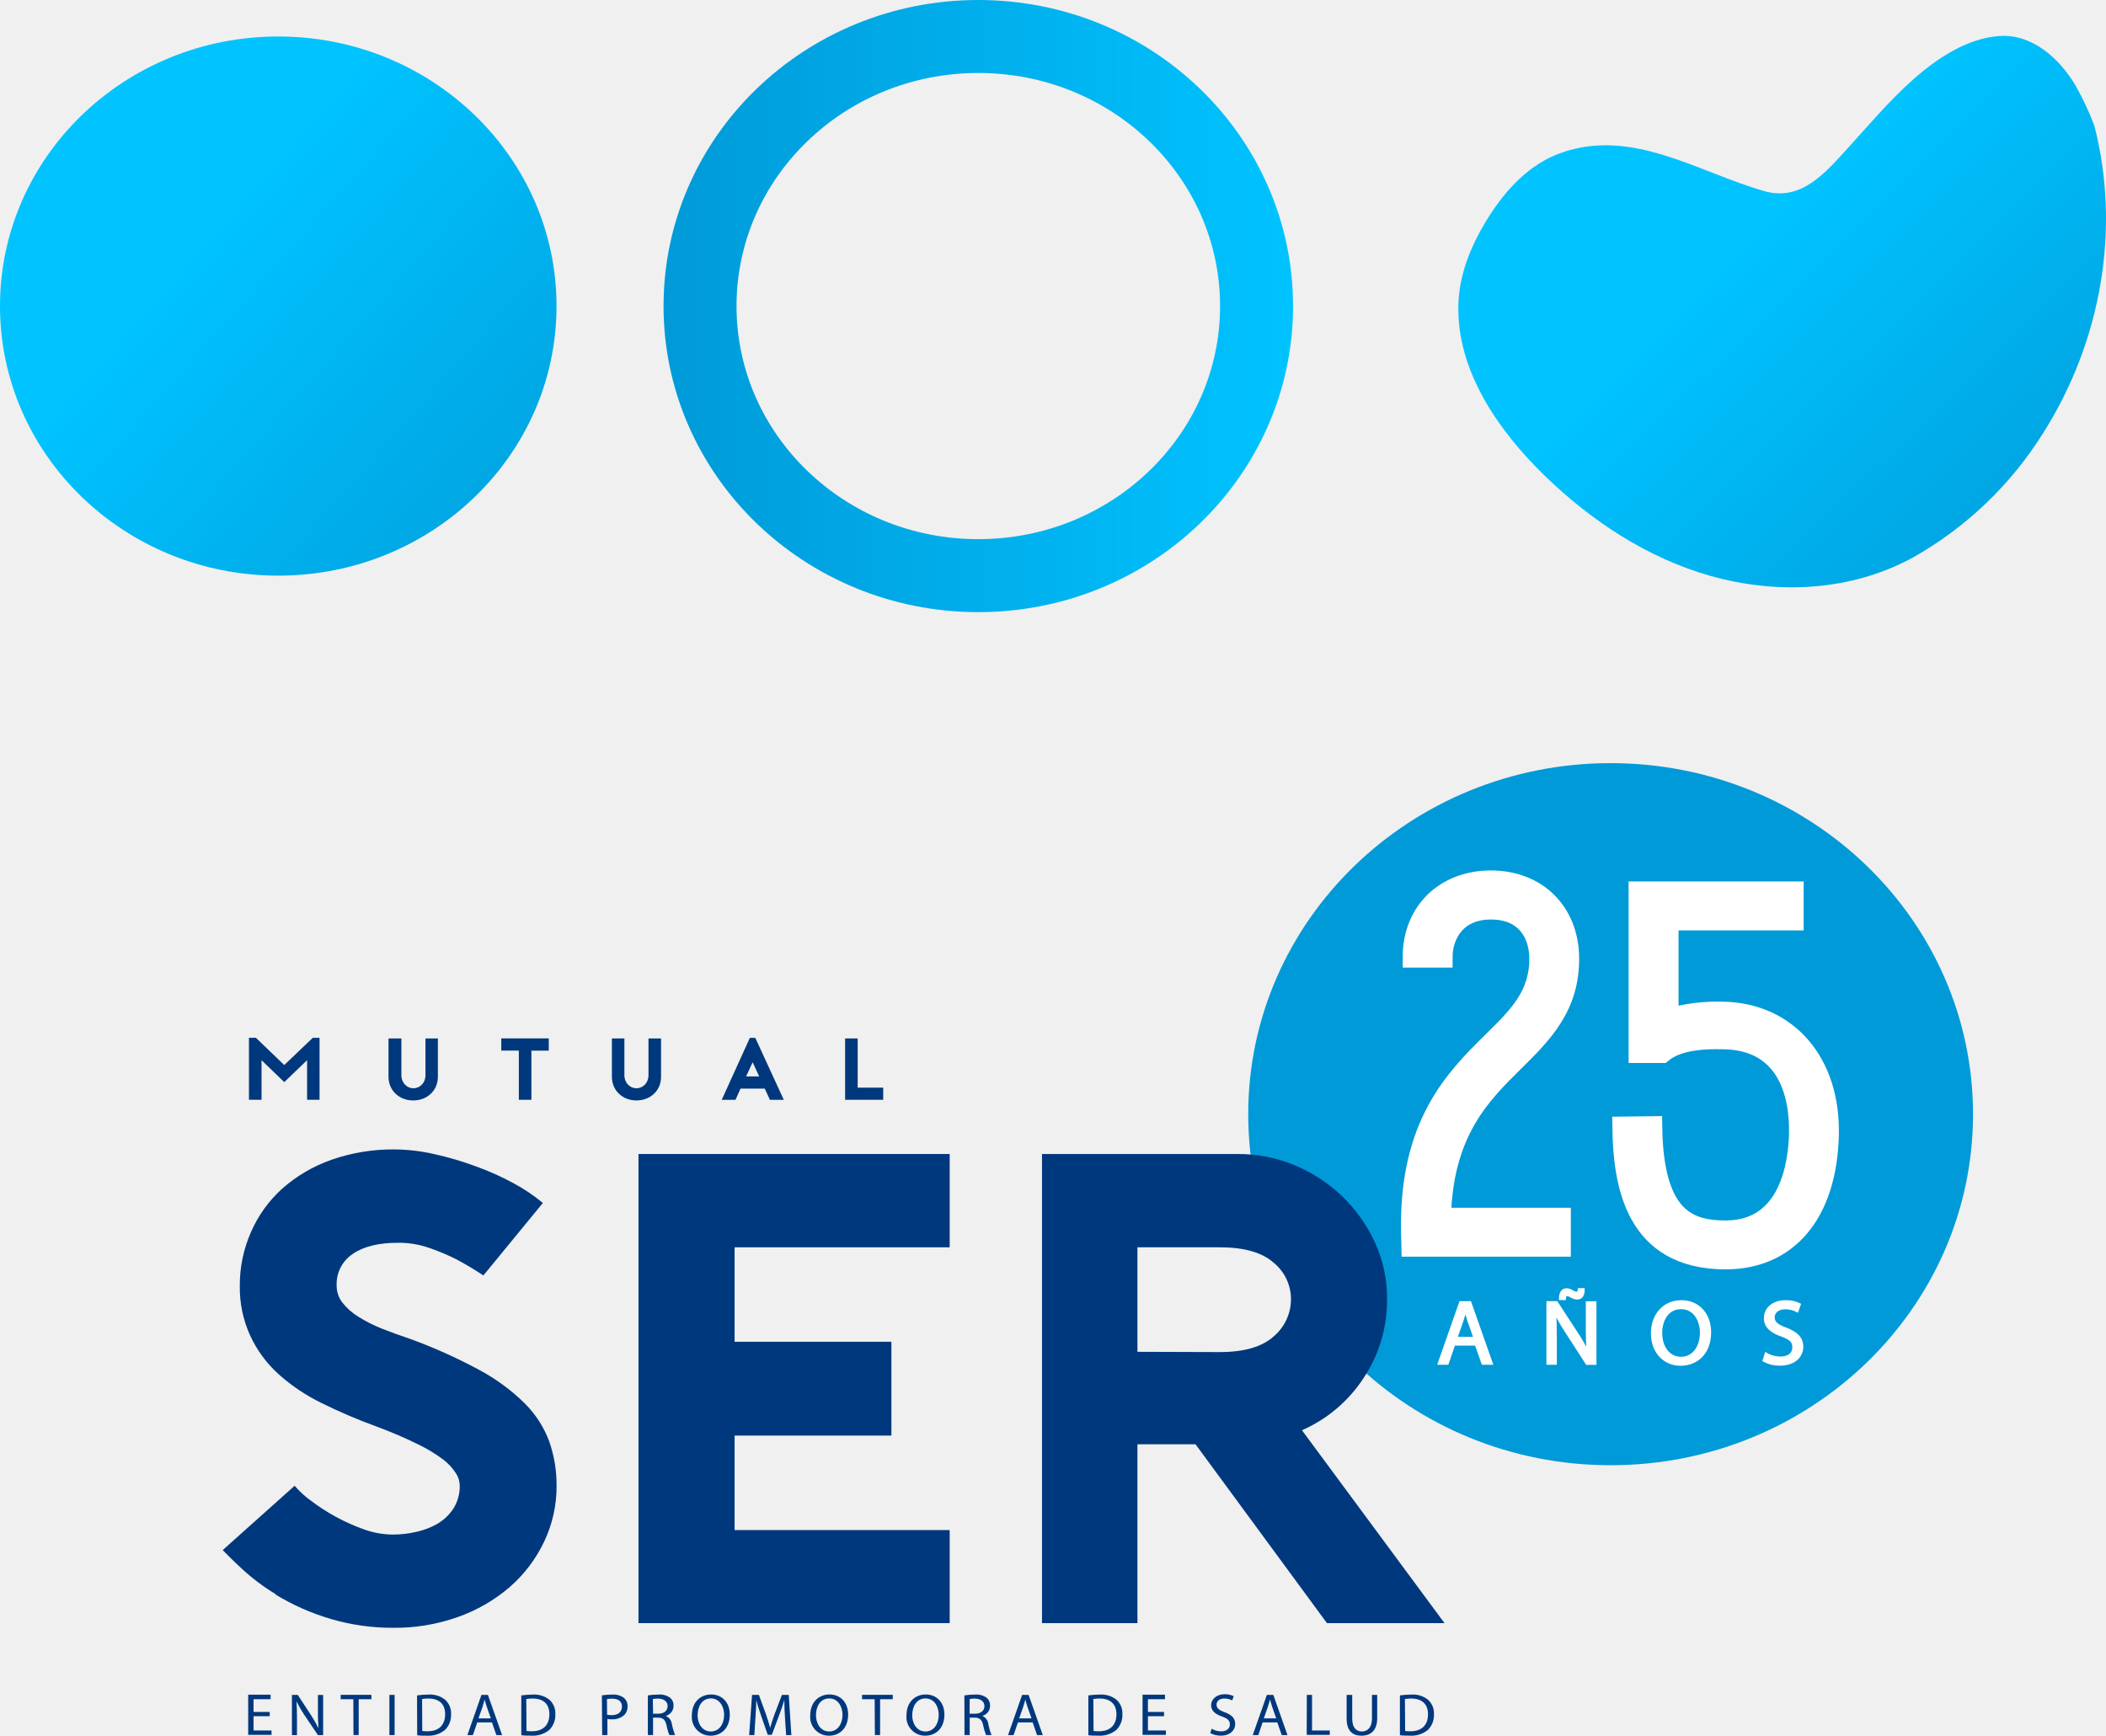
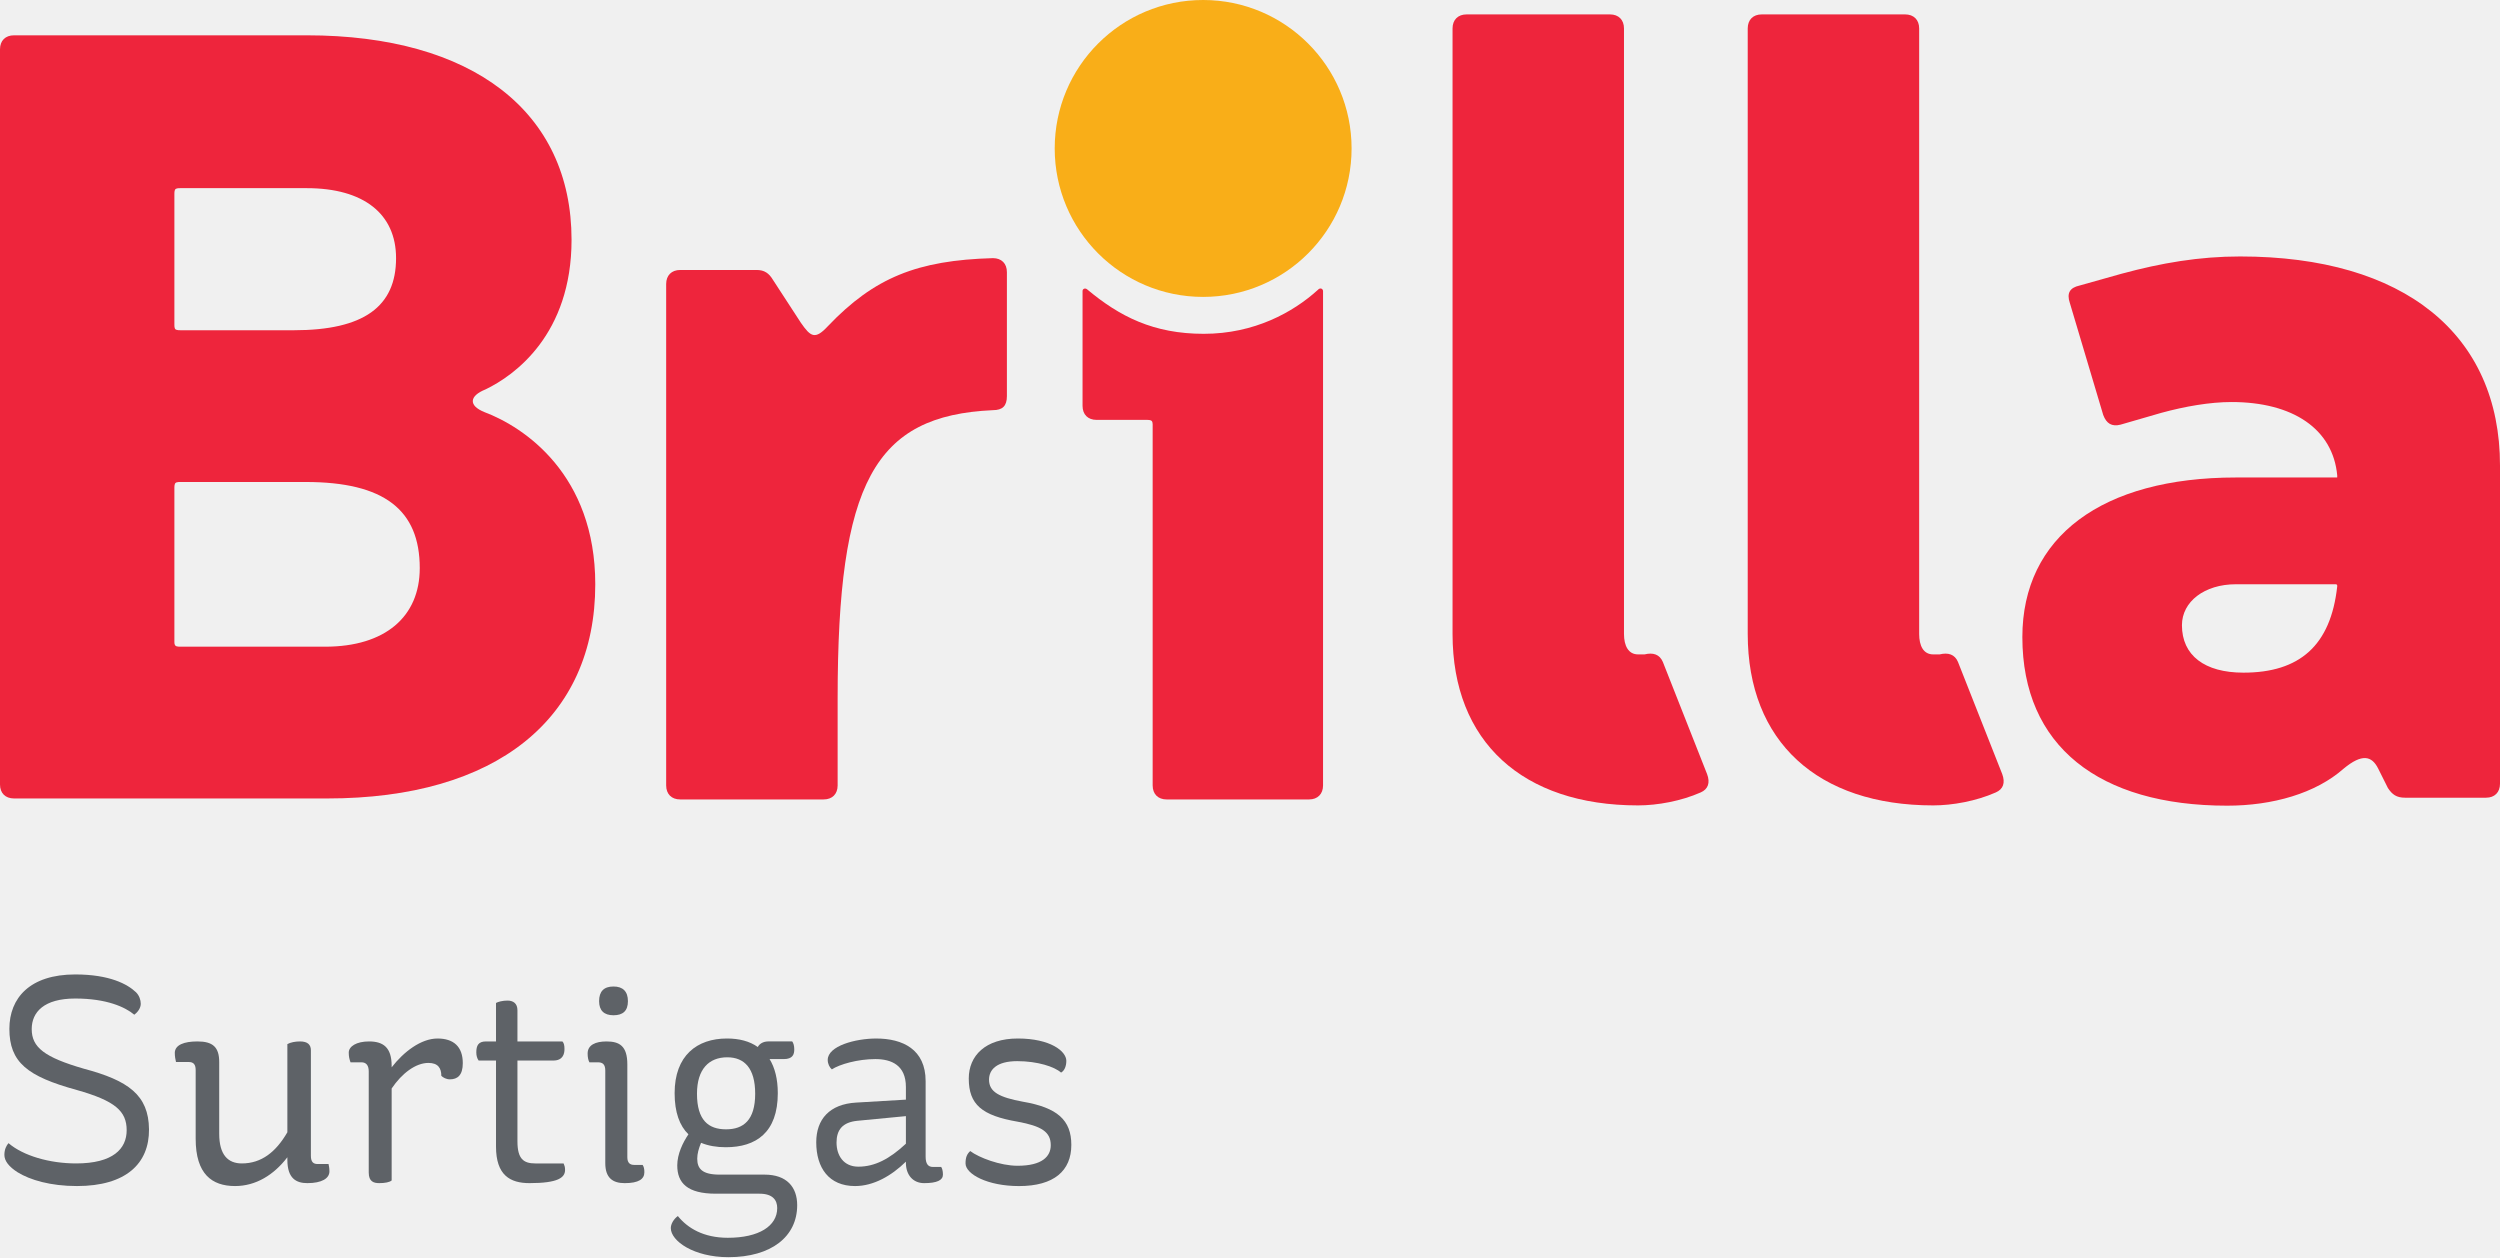
- <svg xmlns="http://www.w3.org/2000/svg" xmlns:xlink="http://www.w3.org/1999/xlink" viewBox="0 0 404 333">
-   <defs>
-     <linearGradient id="b749a9ed-504e-4526-8890-2cbbbd53aca7" x1="406.08" y1="113.43" x2="337.92" y2="43.8" gradientUnits="userSpaceOnUse">
-       <stop offset="0" stop-color="#009ad8" />
-       <stop offset="1" stop-color="#00c3ff" />
-     </linearGradient>
-     <linearGradient id="bc54f780-1f54-43ec-8e98-a37e1bf2dae2" x1="118.1" y1="115.65" x2="39.01" y2="46.08" xlink:href="#b749a9ed-504e-4526-8890-2cbbbd53aca7" />
-     <linearGradient id="b9c5caee-181b-4398-84ae-07c9d1cd119c" x1="127.29" y1="58.72" x2="248.06" y2="58.72" xlink:href="#b749a9ed-504e-4526-8890-2cbbbd53aca7" />
+ <svg xmlns="http://www.w3.org/2000/svg" width="198.094mm" height="99.616mm" viewBox="0 0 198.094 99.616" version="1.1" id="svg8">
+   <defs id="defs2">
+     <clipPath id="clipPath3729" clipPathUnits="userSpaceOnUse">
+       <path id="path3727" d="M 0,50.167 H 100.167 V 0 H 0 Z" />
+     </clipPath>
  </defs>
-   <g id="ae0cc5c6-0ce0-44d4-8021-bcf31cb241b1" data-name="Capa 2">
-     <g id="e551526c-93d4-4d56-9a72-273916308589" data-name="Capa 1">
-       <path d="M279.76,58.58c.13-6.14,2.61-11.93,5.9-17.1s7.77-10,13.72-12.12c13.69-4.94,26.39,3.69,39.05,7.3,6.94,2,11.5-3.27,15.66-7.82s8.22-9.43,12.93-13.6c4.49-4,10.44-8,16.73-8.34s11.44,4.49,14.42,9.53a55,55,0,0,1,3.6,7.7c5.1,19.82,1.28,41.33-9.7,58.75A69.94,69.94,0,0,1,367,106.94c-11.86,6.49-26,7.19-38.94,3.53C315.88,107,305.16,99.85,296.3,91.24S279.48,71.19,279.76,58.58Z" style="fill:url(#b749a9ed-504e-4526-8890-2cbbbd53aca7)" />
-       <ellipse cx="53.38" cy="58.72" rx="53.38" ry="51.72" style="fill:url(#bc54f780-1f54-43ec-8e98-a37e1bf2dae2)" />
-       <ellipse cx="187.67" cy="58.72" rx="53.38" ry="51.72" style="fill:none;stroke-miterlimit:10;stroke-width:14px;stroke:url(#b9c5caee-181b-4398-84ae-07c9d1cd119c)" />
-       <ellipse cx="308.97" cy="213.76" rx="69.52" ry="67.35" style="fill:#009ad8" />
-       <path d="M75.35,312.3a41.85,41.85,0,0,1-11.8-1.67,44.39,44.39,0,0,1-10.75-4.75h.13a40.64,40.64,0,0,1-6.37-4.76c-1.85-1.71-3.14-3-3.84-3.73l13.8-12.34a17.8,17.8,0,0,0,3,2.77,37.72,37.72,0,0,0,10.28,5.59,16.66,16.66,0,0,0,5.57,1,19.76,19.76,0,0,0,4.51-.52,14.2,14.2,0,0,0,4.12-1.6,9.29,9.29,0,0,0,3-2.9,8,8,0,0,0,1.19-4.49,4.4,4.4,0,0,0-.73-2.25A10.41,10.41,0,0,0,85,280a30,30,0,0,0-5-3,84.66,84.66,0,0,0-8-3.4,101.86,101.86,0,0,1-10.35-4.44,35.83,35.83,0,0,1-8.29-5.59A22.94,22.94,0,0,1,48,256.26,22.24,22.24,0,0,1,46,246.75a25.28,25.28,0,0,1,2.13-10.34,24.27,24.27,0,0,1,6-8.36,28.33,28.33,0,0,1,9.42-5.53,35.66,35.66,0,0,1,12.14-2,35.22,35.22,0,0,1,7.63.9,60.14,60.14,0,0,1,7.89,2.32A51.86,51.86,0,0,1,98.5,227a34.22,34.22,0,0,1,5.64,3.79L92.73,244.7c-1.68-1.12-3.4-2.14-5.17-3.09a41.46,41.46,0,0,0-5.18-2.18,17.68,17.68,0,0,0-6-1c-3.71,0-6.61.7-8.68,2.12a6.93,6.93,0,0,0-3.12,6.1,5.27,5.27,0,0,0,1.12,3.28,11.49,11.49,0,0,0,3.06,2.7,27.83,27.83,0,0,0,4.44,2.25q2.52,1,5.31,1.93a99.7,99.7,0,0,1,13.4,6,37.94,37.94,0,0,1,8.75,6.43,20.2,20.2,0,0,1,4.71,7.33,25.29,25.29,0,0,1,1.4,8.54,24.5,24.5,0,0,1-2.39,10.67,26.76,26.76,0,0,1-6.57,8.68,31.26,31.26,0,0,1-10,5.78A36,36,0,0,1,75.35,312.3Z" style="fill:#00387d" />
-       <path d="M140.92,239.3v18.12H171v18H140.92v18.13h41.26V311.4h-59.7v-90h59.7V239.3Z" style="fill:#00387d" />
-       <path d="M277.1,311.4H254.55l-25.21-34.31H218.2V311.4H199.89v-90h37.55a28,28,0,0,1,11,2.19,29.21,29.21,0,0,1,15.32,14.78,25.32,25.32,0,0,1,2.32,10.79,26.79,26.79,0,0,1-4.51,15.24,27.12,27.12,0,0,1-11.81,10Zm-43.11-52q7,0,10.34-3a9.35,9.35,0,0,0,3.32-7.14,9,9,0,0,0-3.32-7Q241,239.3,234,239.3H218.2v20.05Z" style="fill:#00387d" />
-       <path d="M276.34,233.71h23v5.39H270.83l-.06-2.64c-.44-20.71,8.45-29.5,15.6-36.56,5.09-5,9.11-9,9-16.22-.08-4.48-2.57-9.27-9.36-9.27s-9.36,5-9.36,9.23h-5.57C271.07,175,277.21,169,286,169s14.78,6,14.93,14.59c.15,9.46-5.06,14.62-10.58,20.07C283.93,210,276.7,217.17,276.34,233.71Z" style="fill:#fff;stroke:#fff;stroke-miterlimit:10;stroke-width:4px" />
-       <path d="M350.75,217.78c-.37,14.87-7.74,23.75-19.72,23.75-17.38,0-19.58-14.44-19.73-25.31l5.57-.07c.23,17.57,6.94,20,14.16,20,12.37,0,14-12.93,14.16-18.49.2-8.27-2.58-18-14.25-18.35-5.61-.17-9.61.57-12.13,2.63h-4.39l0-30.83H344v5.39H320v19a34,34,0,0,1,10.77-1.32C342.85,194.52,351.1,203.85,350.75,217.78Z" style="fill:#fff;stroke:#fff;stroke-miterlimit:10;stroke-width:4px" />
-       <path d="M278.92,257.91l-1.26,3.68h-1.61l4.11-11.71H282l4.12,11.71h-1.67l-1.29-3.68Zm4-1.18-1.18-3.37c-.27-.77-.45-1.46-.63-2.14h0c-.18.69-.37,1.41-.61,2.12l-1.18,3.39Z" style="fill:#fff;stroke:#fff;stroke-miterlimit:10;stroke-width:0.5px" />
-       <path d="M296.9,261.59V249.88h1.7l3.87,5.93a31.51,31.51,0,0,1,2.17,3.8l0,0c-.14-1.56-.18-3-.18-4.81v-4.9H306v11.71h-1.58l-3.83-5.94a35.28,35.28,0,0,1-2.26-3.91l-.06,0c.09,1.47.13,2.88.13,4.83v5Zm2.4-12.42c0-1.06.43-1.77,1.22-1.77a2.15,2.15,0,0,1,1.06.35,2,2,0,0,0,.86.31c.27,0,.43-.12.48-.68h.83c0,1.1-.38,1.69-1.2,1.69a2.52,2.52,0,0,1-1.1-.33,2,2,0,0,0-.84-.33c-.29,0-.43.29-.47.76Z" style="fill:#fff;stroke:#fff;stroke-miterlimit:10;stroke-width:0.5px" />
-       <path d="M328,255.61c0,4-2.53,6.17-5.62,6.17s-5.43-2.4-5.43-5.94c0-3.72,2.39-6.15,5.61-6.15S328,252.14,328,255.61Zm-9.38.2c0,2.5,1.4,4.74,3.85,4.74s3.88-2.21,3.88-4.87c0-2.32-1.26-4.76-3.86-4.76S318.61,253.23,318.61,255.81Z" style="fill:#fff;stroke:#fff;stroke-miterlimit:10;stroke-width:0.5px" />
-       <path d="M338.76,259.75a5.63,5.63,0,0,0,2.8.76c1.59,0,2.52-.81,2.52-2s-.64-1.71-2.27-2.32c-2-.68-3.19-1.67-3.19-3.32,0-1.82,1.56-3.18,3.9-3.18a5.74,5.74,0,0,1,2.68.57l-.43,1.24a5,5,0,0,0-2.3-.56c-1.65,0-2.28,1-2.28,1.76,0,1.09.74,1.63,2.41,2.25,2,.77,3.08,1.72,3.08,3.44s-1.38,3.37-4.23,3.37a6.44,6.44,0,0,1-3.08-.74Z" style="fill:#fff;stroke:#fff;stroke-miterlimit:10;stroke-width:0.5px" />
-       <path d="M51.74,329.26h-3.1V332h3.45v.84H47.61v-7.71h4.3V326H48.64v2.44h3.1Z" style="fill:#00387d" />
-       <path d="M56,332.88v-7.71h1.12l2.55,3.9a22.49,22.49,0,0,1,1.43,2.5h0c-.09-1-.11-2-.11-3.17v-3.22h1v7.71h-1L58.37,329a23,23,0,0,1-1.49-2.58h0c.06,1,.09,1.9.09,3.18v3.3Z" style="fill:#00387d" />
-       <path d="M67.78,326H65.35v-.84h5.9V326H68.81v6.87h-1Z" style="fill:#00387d" />
-       <path d="M75.7,325.17v7.71h-1v-7.71Z" style="fill:#00387d" />
-       <path d="M80,325.27a15.32,15.32,0,0,1,2.18-.16,4.67,4.67,0,0,1,3.23,1,3.52,3.52,0,0,1,1.12,2.77,4,4,0,0,1-1.15,3A5,5,0,0,1,81.89,333c-.73,0-1.34,0-1.86-.09Zm1,6.82a6,6,0,0,0,1,.06c2.2,0,3.39-1.19,3.39-3.28,0-1.81-1-3-3.22-3a6.61,6.61,0,0,0-1.2.1Z" style="fill:#00387d" />
-       <path d="M91.55,330.45l-.83,2.43H89.66l2.7-7.71H93.6l2.72,7.71h-1.1l-.85-2.43Zm2.61-.77-.78-2.22a14.23,14.23,0,0,1-.41-1.41h0c-.12.46-.25.93-.4,1.39l-.78,2.24Z" style="fill:#00387d" />
-       <path d="M100,325.27a15.47,15.47,0,0,1,2.19-.16,4.66,4.66,0,0,1,3.22,1,3.49,3.49,0,0,1,1.12,2.77,4,4,0,0,1-1.14,3,5,5,0,0,1-3.52,1.11c-.73,0-1.35,0-1.87-.09Zm1,6.82a6.19,6.19,0,0,0,1,.06c2.2,0,3.39-1.19,3.39-3.28,0-1.81-1-3-3.22-3a6.65,6.65,0,0,0-1.21.1Z" style="fill:#00387d" />
-       <path d="M115.46,325.26a12.35,12.35,0,0,1,2-.15,3.38,3.38,0,0,1,2.24.64,2.07,2.07,0,0,1,.69,1.61,2.24,2.24,0,0,1-.61,1.65,3.36,3.36,0,0,1-2.43.85,3.52,3.52,0,0,1-.83-.07v3.09h-1Zm1,3.72a3.4,3.4,0,0,0,.85.08c1.24,0,2-.59,2-1.65s-.75-1.51-1.88-1.51a4.22,4.22,0,0,0-1,.08Z" style="fill:#00387d" />
-       <path d="M124.28,325.27a11.29,11.29,0,0,1,2-.16,3.33,3.33,0,0,1,2.3.63,1.86,1.86,0,0,1,.63,1.46,2,2,0,0,1-1.5,2v0a1.92,1.92,0,0,1,1.17,1.55,12.64,12.64,0,0,0,.61,2.12H128.4a9.5,9.5,0,0,1-.53-1.84c-.24-1.07-.66-1.47-1.59-1.5h-1v3.34h-1Zm1,3.51h1c1.1,0,1.79-.58,1.79-1.46s-.74-1.43-1.83-1.44a4.1,4.1,0,0,0-1,.09Z" style="fill:#00387d" />
-       <path d="M140,328.94c0,2.66-1.67,4.06-3.7,4.06a3.58,3.58,0,0,1-3.58-3.91c0-2.45,1.57-4,3.7-4S140,326.66,140,328.94Zm-6.18.13c0,1.65.92,3.12,2.54,3.12s2.55-1.45,2.55-3.2c0-1.53-.83-3.14-2.54-3.14S133.83,327.38,133.83,329.07Z" style="fill:#00387d" />
-       <path d="M150.58,329.49c-.06-1.07-.13-2.37-.12-3.33h0c-.27.91-.6,1.87-1,2.93l-1.4,3.74h-.78L146,329.16c-.38-1.09-.69-2.08-.92-3h0c0,1-.09,2.26-.16,3.41l-.21,3.31h-1l.56-7.71h1.31l1.36,3.73c.33,1,.6,1.79.8,2.59h0c.2-.77.49-1.62.84-2.59l1.42-3.73h1.31l.5,7.71h-1Z" style="fill:#00387d" />
-       <path d="M162.7,328.94c0,2.66-1.66,4.06-3.69,4.06a3.58,3.58,0,0,1-3.58-3.91c0-2.45,1.57-4,3.7-4S162.7,326.66,162.7,328.94Zm-6.17.13c0,1.65.92,3.12,2.54,3.12s2.55-1.45,2.55-3.2c0-1.53-.83-3.14-2.54-3.14S156.53,327.38,156.53,329.07Z" style="fill:#00387d" />
-       <path d="M167.79,326h-2.42v-.84h5.89V326h-2.43v6.87h-1Z" style="fill:#00387d" />
-       <path d="M181.17,328.94c0,2.66-1.67,4.06-3.7,4.06a3.58,3.58,0,0,1-3.58-3.91c0-2.45,1.57-4,3.7-4S181.17,326.66,181.17,328.94Zm-6.18.13c0,1.65.92,3.12,2.54,3.12s2.55-1.45,2.55-3.2c0-1.53-.83-3.14-2.54-3.14S175,327.38,175,329.07Z" style="fill:#00387d" />
-       <path d="M185,325.27a11.41,11.41,0,0,1,2-.16,3.37,3.37,0,0,1,2.3.63,1.89,1.89,0,0,1,.63,1.46,2,2,0,0,1-1.5,2v0a1.9,1.9,0,0,1,1.16,1.55,11.45,11.45,0,0,0,.62,2.12h-1.06a10,10,0,0,1-.54-1.84c-.23-1.07-.66-1.47-1.59-1.5h-1v3.34h-1Zm1,3.51h1.05c1.1,0,1.8-.58,1.8-1.46s-.75-1.43-1.83-1.44a4.2,4.2,0,0,0-1,.09Z" style="fill:#00387d" />
-       <path d="M195.27,330.45l-.83,2.43h-1.06l2.7-7.71h1.24l2.72,7.71h-1.1l-.85-2.43Zm2.61-.77-.78-2.22a14.23,14.23,0,0,1-.41-1.41h0c-.12.46-.25.93-.4,1.39l-.78,2.24Z" style="fill:#00387d" />
-       <path d="M208.78,325.27a15.47,15.47,0,0,1,2.19-.16,4.64,4.64,0,0,1,3.22,1,3.49,3.49,0,0,1,1.12,2.77,4,4,0,0,1-1.14,3,5,5,0,0,1-3.52,1.11c-.73,0-1.35,0-1.87-.09Zm1,6.82a6.19,6.19,0,0,0,1,.06c2.2,0,3.39-1.19,3.39-3.28,0-1.81-1.05-3-3.22-3a6.65,6.65,0,0,0-1.21.1Z" style="fill:#00387d" />
-       <path d="M223.3,329.26h-3.09V332h3.45v.84h-4.48v-7.71h4.3V326h-3.27v2.44h3.09Z" style="fill:#00387d" />
-       <path d="M232.43,331.67a3.76,3.76,0,0,0,1.84.5c1,0,1.66-.54,1.66-1.32s-.42-1.13-1.5-1.53c-1.3-.45-2.1-1.1-2.1-2.18s1-2.1,2.58-2.1a3.8,3.8,0,0,1,1.76.38l-.29.81a3.22,3.22,0,0,0-1.51-.36c-1.09,0-1.5.63-1.5,1.15,0,.72.48,1.08,1.58,1.49,1.35.5,2,1.13,2,2.26s-.91,2.22-2.78,2.22a4.13,4.13,0,0,1-2-.49Z" style="fill:#00387d" />
-       <path d="M242.21,330.45l-.82,2.43h-1.07l2.71-7.71h1.24l2.71,7.71h-1.1l-.85-2.43Zm2.61-.77-.78-2.22c-.17-.51-.29-1-.41-1.41h0c-.12.46-.25.93-.41,1.39l-.78,2.24Z" style="fill:#00387d" />
-       <path d="M250.69,325.17h1V332h3.41v.84h-4.43Z" style="fill:#00387d" />
-       <path d="M259.4,325.17v4.56c0,1.73.79,2.46,1.85,2.46s1.94-.75,1.94-2.46v-4.56h1v4.49c0,2.37-1.29,3.34-3,3.34s-2.86-.9-2.86-3.29v-4.54Z" style="fill:#00387d" />
-       <path d="M268.55,325.27a15.32,15.32,0,0,1,2.18-.16,4.62,4.62,0,0,1,3.22,1,3.5,3.5,0,0,1,1.13,2.77,4,4,0,0,1-1.15,3,5,5,0,0,1-3.52,1.11c-.73,0-1.34,0-1.86-.09Zm1,6.82a6.19,6.19,0,0,0,1,.06c2.2,0,3.39-1.19,3.39-3.28,0-1.81-1.05-3-3.22-3a6.74,6.74,0,0,0-1.21.1Z" style="fill:#00387d" />
-       <path d="M61.3,199.11V211H58.91V203.4l-4.38,4.21-4.36-4.21V211H47.76v-11.9h1.33l5.44,5.23L60,199.11Z" style="fill:#00387d" />
-       <path d="M79.28,211.12a5.11,5.11,0,0,1-1.91-.34,4.48,4.48,0,0,1-1.49-.95,4.27,4.27,0,0,1-1-1.45,4.84,4.84,0,0,1-.35-1.85v-7.3H77v7a2.83,2.83,0,0,0,.19,1.07,2.39,2.39,0,0,0,.51.8,2.23,2.23,0,0,0,.74.51,2.19,2.19,0,0,0,1.74,0,2.29,2.29,0,0,0,.73-.51,2.26,2.26,0,0,0,.52-.8,3,3,0,0,0,.19-1.07v-7H84v7.3a4.84,4.84,0,0,1-.35,1.85,4.15,4.15,0,0,1-1,1.45,4.58,4.58,0,0,1-1.49.95A5.15,5.15,0,0,1,79.28,211.12Z" style="fill:#00387d" />
-       <path d="M105.27,201.57h-3.33V211H99.53v-9.44H96.16v-2.34h9.11Z" style="fill:#00387d" />
-       <path d="M122.12,211.12a5.15,5.15,0,0,1-1.91-.34,4.43,4.43,0,0,1-1.48-.95,4.15,4.15,0,0,1-1-1.45,4.84,4.84,0,0,1-.35-1.85v-7.3h2.4v7a2.83,2.83,0,0,0,.19,1.07,2.39,2.39,0,0,0,.51.8,2.33,2.33,0,0,0,.74.51,2.19,2.19,0,0,0,1.74,0,2.33,2.33,0,0,0,.74-.51,2.39,2.39,0,0,0,.51-.8,2.83,2.83,0,0,0,.19-1.07v-7h2.41v7.3a4.84,4.84,0,0,1-.34,1.85,4.18,4.18,0,0,1-1,1.45,4.48,4.48,0,0,1-1.49.95A5.11,5.11,0,0,1,122.12,211.12Z" style="fill:#00387d" />
-       <path d="M144.89,199.11l5.47,11.9H147.7l-1-2.16h-4.64c-.15.34-.31.7-.49,1.09s-.34.74-.48,1.07h-2.64l5.4-11.9Zm.74,7.4-1.25-2.72-1.25,2.72Z" style="fill:#00387d" />
-       <path d="M169.43,211h-7.31V199.23h2.41v9.44h4.9Z" style="fill:#00387d" />
+   <g id="layer1" transform="translate(-5.841221,-7.128664)">
+     <g transform="matrix(2.029682,0,0,-2.029682,2.389544,107.5098)" id="g3721">
+       <g id="g3723">
+         <g clip-path="url(#clipPath3729)" id="g3725">
+           <g transform="translate(54.4658,43.6616)" id="g3731">
+             <path id="path3733" style="fill:#f9ae18;fill-opacity:1;fill-rule:nonzero;stroke:none" d="m 0,0 c 0,-3.202 -2.596,-5.796 -5.797,-5.796 -3.2,0 -5.793,2.594 -5.793,5.796 0,3.201 2.593,5.795 5.793,5.795 C -2.596,5.795 0,3.201 0,0" />
+           </g>
+           <g transform="translate(14.3916,24.21)" id="g3735">
+             <path id="path3737" style="fill:#ee253c;fill-opacity:1;fill-rule:nonzero;stroke:none" d="m 0,0 h -5.655 c 0,0 -0.139,-0.004 -0.182,0.036 -0.055,0.05 -0.046,0.154 -0.046,0.154 v 6.026 c 0,0 -0.005,0.136 0.047,0.179 0.053,0.042 0.193,0.035 0.193,0.035 h 4.886 C 2.311,6.43 3.696,5.336 3.696,3.067 3.696,1.176 2.352,0 0,0 m -5.83,17.872 c 0.053,0.034 0.18,0.029 0.18,0.029 h 4.935 c 2.227,0 3.486,-1.008 3.486,-2.733 0,-1.889 -1.259,-2.814 -3.99,-2.814 h -4.422 c 0,0 -0.157,-0.008 -0.206,0.043 -0.044,0.047 -0.036,0.183 -0.036,0.183 v 5.099 c 0,0 -0.009,0.151 0.053,0.193 M 6.219,9.159 c -0.63,0.254 -0.589,0.632 0.043,0.885 1.133,0.543 3.36,2.143 3.36,5.841 0,4.999 -3.867,7.983 -10.337,7.983 h -11.428 c -0.339,0 -0.548,-0.209 -0.548,-0.547 V -5.38 c 0,-0.336 0.209,-0.545 0.548,-0.545 H 0.084 c 6.598,0 10.464,3.108 10.464,8.361 0,4.287 -2.775,6.137 -4.329,6.723" />
+           </g>
+           <g transform="translate(40.4634,39.3789)" id="g3739">
+             <path id="path3741" style="fill:#ee253c;fill-opacity:1;fill-rule:nonzero;stroke:none" d="m 0,0 c -2.948,-0.083 -4.63,-0.756 -6.439,-2.652 -0.506,-0.546 -0.675,-0.419 -1.056,0.126 l -1.095,1.683 c -0.151,0.253 -0.334,0.381 -0.629,0.381 h -2.99 c -0.336,0 -0.547,-0.212 -0.547,-0.546 v -19.577 c 0,-0.336 0.209,-0.547 0.547,-0.547 h 5.6 c 0.337,0 0.547,0.211 0.547,0.547 v 3.41 c 0,8.42 1.432,11.03 6.062,11.24 0.379,0 0.546,0.167 0.546,0.547 v 4.842 C 0.546,-0.208 0.336,0 0,0" />
+           </g>
+           <g transform="translate(66.6172,23.6152)" id="g3743">
+             <path id="path3745" style="fill:#ee253c;fill-opacity:1;fill-rule:nonzero;stroke:none" d="m 0,0 c -0.126,0.294 -0.377,0.377 -0.714,0.294 h -0.254 c -0.378,0 -0.549,0.336 -0.549,0.799 v 23.639 c 0,0.336 -0.212,0.547 -0.546,0.547 h -5.599 c -0.335,0 -0.548,-0.211 -0.548,-0.547 V 1.093 c 0,-4.208 2.735,-6.694 7.242,-6.694 0.759,0 1.684,0.17 2.443,0.505 0.293,0.127 0.379,0.379 0.252,0.717 z" />
+           </g>
+           <g transform="translate(78.1387,23.6152)" id="g3747">
+             <path id="path3749" style="fill:#ee253c;fill-opacity:1;fill-rule:nonzero;stroke:none" d="m 0,0 c -0.125,0.294 -0.378,0.377 -0.716,0.294 h -0.252 c -0.38,0 -0.547,0.336 -0.547,0.799 v 23.639 c 0,0.336 -0.212,0.547 -0.548,0.547 h -5.598 c -0.337,0 -0.547,-0.211 -0.547,-0.547 V 1.093 c 0,-4.208 2.735,-6.694 7.24,-6.694 0.758,0 1.687,0.17 2.441,0.505 0.297,0.127 0.379,0.379 0.255,0.717 z" />
+           </g>
+           <g transform="translate(44.0166,38.1826)" id="g3751">
+             <path id="path3753" style="fill:#ee253c;fill-opacity:1;fill-rule:nonzero;stroke:none" d="m 0,0 c -0.033,-0.017 -0.054,-0.048 -0.054,-0.085 v -4.486 c 0,-0.338 0.21,-0.547 0.547,-0.547 H 2.404 C 2.52,-5.119 2.605,-5.115 2.65,-5.165 2.696,-5.217 2.682,-5.351 2.683,-5.44 v -13.949 c 0,-0.336 0.21,-0.547 0.546,-0.547 h 5.558 c 0.336,0 0.548,0.211 0.548,0.547 v 19.301 c 0,0.042 -0.035,0.1 -0.094,0.1 -0.06,0 -0.086,-0.033 -0.118,-0.063 -0.954,-0.865 -2.47,-1.707 -4.444,-1.707 -1.965,0 -3.283,0.675 -4.551,1.733 C 0.102,-0.004 0.055,0.025 0,0" />
+           </g>
+           <g transform="translate(92.9443,26.5635)" id="g3755">
+             <path id="path3757" style="fill:#ee253c;fill-opacity:1;fill-rule:nonzero;stroke:none" d="m 0,0 c -0.254,-2.314 -1.474,-3.367 -3.662,-3.367 -1.516,0 -2.4,0.674 -2.4,1.851 0,0.926 0.884,1.6 2.105,1.6 h 3.894 c 0,0 0.04,0 0.052,-0.021 C 0.006,0.038 0,0 0,0 m -3.789,12.881 c -1.601,0 -3.074,-0.253 -4.629,-0.674 l -1.643,-0.462 c -0.379,-0.084 -0.505,-0.297 -0.379,-0.674 l 1.305,-4.379 c 0.126,-0.336 0.337,-0.463 0.673,-0.378 l 1.599,0.463 c 0.926,0.252 1.895,0.421 2.737,0.421 2.398,0 3.957,-1.052 4.126,-2.862 V 4.252 h -3.957 c -5.221,0 -8.335,-2.315 -8.335,-6.23 0,-4.252 2.989,-6.582 7.997,-6.582 1.77,0 3.452,0.478 4.547,1.447 0.716,0.591 1.095,0.505 1.348,0 l 0.379,-0.758 c 0.167,-0.253 0.335,-0.378 0.672,-0.378 h 3.158 c 0.336,0 0.546,0.209 0.546,0.547 V 4.715 c 0,5.135 -3.746,8.166 -10.144,8.166" />
+           </g>
+           <g transform="translate(7.0127,10.7168)" id="g3759">
+             <path id="path3761" style="fill:#5e6267;fill-opacity:1;fill-rule:nonzero;stroke:none" d="m 0,0 c 0.126,-0.128 0.183,-0.3 0.183,-0.448 0,-0.173 -0.126,-0.333 -0.252,-0.426 -0.355,0.298 -1.078,0.632 -2.306,0.632 -1.217,0 -1.699,-0.528 -1.699,-1.194 0,-0.711 0.494,-1.101 2.043,-1.548 1.721,-0.459 2.524,-1.022 2.536,-2.365 0.011,-1.331 -0.895,-2.214 -2.812,-2.214 -1.044,0 -1.836,0.241 -2.318,0.538 -0.344,0.219 -0.516,0.448 -0.516,0.678 0,0.218 0.08,0.367 0.161,0.459 0.574,-0.493 1.606,-0.792 2.639,-0.792 1.445,0 1.974,0.574 1.974,1.296 0,0.746 -0.448,1.148 -1.951,1.572 -1.928,0.529 -2.628,1.08 -2.628,2.387 0,1.205 0.803,2.123 2.571,2.123 C -1.033,0.698 -0.333,0.319 0,0" />
+           </g>
+           <g transform="translate(12.9194,4.1748)" id="g3763">
+             <path id="path3765" style="fill:#5e6267;fill-opacity:1;fill-rule:nonzero;stroke:none" d="m 0,0 v 0.103 c -0.527,-0.688 -1.228,-1.124 -2.042,-1.124 -0.906,0 -1.538,0.47 -1.538,1.846 v 2.687 c 0,0.217 -0.092,0.309 -0.263,0.309 h -0.505 c -0.023,0.103 -0.047,0.207 -0.047,0.367 0.012,0.299 0.356,0.437 0.884,0.437 0.597,0 0.85,-0.219 0.85,-0.804 v -2.8 c 0,-0.826 0.344,-1.159 0.883,-1.159 0.769,0 1.332,0.448 1.778,1.217 V 4.521 C 0.127,4.59 0.31,4.625 0.494,4.625 0.792,4.625 0.918,4.497 0.918,4.28 V 0.161 c 0,-0.252 0.104,-0.322 0.264,-0.322 H 1.607 C 1.618,-0.229 1.642,-0.299 1.642,-0.448 1.642,-0.723 1.343,-0.907 0.781,-0.907 0.356,-0.907 0,-0.734 0,0" />
+           </g>
+           <g transform="translate(16.9907,7.8467)" id="g3767">
+             <path id="path3769" style="fill:#5e6267;fill-opacity:1;fill-rule:nonzero;stroke:none" d="m 0,0 v -0.058 c 0.471,0.609 1.148,1.125 1.791,1.125 0.619,0 0.986,-0.309 0.986,-0.964 0,-0.469 -0.206,-0.63 -0.504,-0.63 -0.138,0 -0.265,0.068 -0.334,0.137 0,0.298 -0.126,0.504 -0.504,0.504 C 0.941,0.114 0.402,-0.287 0,-0.884 v -3.591 c -0.08,-0.069 -0.264,-0.104 -0.482,-0.104 -0.217,0 -0.413,0.058 -0.413,0.413 v 3.949 c 0,0.24 -0.103,0.355 -0.286,0.355 h -0.425 c -0.046,0.126 -0.069,0.23 -0.069,0.379 0,0.241 0.298,0.436 0.792,0.436 C -0.333,0.953 0,0.723 0,0" />
+           </g>
+           <g transform="translate(21.9014,8.0537)" id="g3771">
+             <path id="path3773" style="fill:#5e6267;fill-opacity:1;fill-rule:nonzero;stroke:none" d="m 0,0 v -3.156 c 0,-0.689 0.241,-0.861 0.7,-0.861 h 1.102 c 0.034,-0.08 0.057,-0.137 0.057,-0.252 0,-0.298 -0.264,-0.517 -1.388,-0.517 -0.758,0 -1.308,0.31 -1.308,1.425 V 0 h -0.678 c -0.057,0.08 -0.091,0.183 -0.091,0.32 0,0.266 0.08,0.426 0.378,0.426 h 0.391 v 1.502 c 0.08,0.047 0.263,0.093 0.447,0.093 C -0.161,2.341 0,2.227 0,1.962 V 0.746 H 1.755 C 1.813,0.688 1.836,0.597 1.836,0.448 1.836,0.264 1.778,0 1.4,0 Z" />
+           </g>
+           <g transform="translate(25.6514,10.9443)" id="g3775">
+             <path id="path3777" style="fill:#5e6267;fill-opacity:1;fill-rule:nonzero;stroke:none" d="m 0,0 c 0.367,0 0.563,-0.195 0.563,-0.572 0,-0.38 -0.196,-0.551 -0.563,-0.551 -0.367,0 -0.562,0.183 -0.562,0.551 C -0.562,-0.195 -0.378,0 0,0 m 0.54,-3.04 v -3.627 c 0,-0.217 0.103,-0.298 0.264,-0.298 h 0.333 c 0.045,-0.068 0.068,-0.149 0.068,-0.287 0,-0.264 -0.218,-0.425 -0.769,-0.425 -0.47,0 -0.757,0.208 -0.757,0.781 v 3.615 c 0,0.253 -0.115,0.321 -0.286,0.321 H -0.94 c -0.046,0.081 -0.07,0.195 -0.07,0.345 0,0.333 0.31,0.47 0.735,0.47 0.504,0 0.815,-0.172 0.815,-0.895" />
+           </g>
+           <g transform="translate(30.0454,5.3682)" id="g3779">
+             <path id="path3781" style="fill:#5e6267;fill-opacity:1;fill-rule:nonzero;stroke:none" d="m 0,0 c 0.677,0 1.137,0.356 1.137,1.39 0,0.986 -0.414,1.422 -1.091,1.422 -0.712,0 -1.181,-0.459 -1.181,-1.422 C -1.135,0.356 -0.688,0 0,0 M 1.699,2.742 C 1.905,2.41 2.02,1.963 2.02,1.411 c 0,-1.537 -0.85,-2.11 -2.031,-2.11 -0.356,0 -0.677,0.055 -0.965,0.172 -0.091,-0.219 -0.149,-0.426 -0.149,-0.62 0,-0.391 0.196,-0.621 0.872,-0.621 h 1.757 c 0.86,0 1.273,-0.482 1.273,-1.193 0,-1.227 -1.01,-2.03 -2.685,-2.03 -1.354,0 -2.249,0.632 -2.249,1.136 0,0.16 0.115,0.355 0.275,0.47 0.38,-0.47 0.999,-0.849 1.951,-0.849 1.217,0 1.928,0.46 1.928,1.159 0,0.309 -0.173,0.562 -0.689,0.562 h -1.709 c -1.101,0 -1.504,0.412 -1.504,1.102 0,0.448 0.218,0.894 0.436,1.216 -0.344,0.333 -0.539,0.86 -0.539,1.606 0,1.47 0.873,2.135 2.043,2.135 0.47,0 0.883,-0.103 1.204,-0.333 0.057,0.114 0.196,0.219 0.414,0.219 H 2.582 C 2.627,3.374 2.663,3.271 2.663,3.122 2.663,2.926 2.605,2.742 2.249,2.742 Z" />
+           </g>
+           <g transform="translate(37.0664,4.8066)" id="g3783">
+             <path id="path3785" style="fill:#5e6267;fill-opacity:1;fill-rule:nonzero;stroke:none" d="M 0,0 V 1.077 L -1.894,0.895 c -0.584,-0.058 -0.814,-0.357 -0.814,-0.85 0,-0.504 0.275,-0.941 0.85,-0.941 0.642,0 1.215,0.298 1.858,0.896 m -3.052,3.271 c 0,0.549 1.09,0.836 1.893,0.836 1.033,0 1.929,-0.423 1.929,-1.664 v -2.949 c 0,-0.287 0.102,-0.401 0.286,-0.401 h 0.321 c 0.035,-0.046 0.069,-0.15 0.069,-0.299 0,-0.218 -0.229,-0.333 -0.734,-0.333 C 0.276,-1.539 0,-1.217 0,-0.746 V -0.7 c -0.562,-0.552 -1.262,-0.953 -1.985,-0.953 -1.021,0 -1.515,0.711 -1.515,1.71 0,0.894 0.517,1.491 1.561,1.549 L 0,1.721 v 0.494 c 0,0.848 -0.562,1.089 -1.193,1.089 -0.688,0 -1.4,-0.206 -1.698,-0.402 -0.092,0.08 -0.161,0.219 -0.161,0.369" />
+           </g>
+           <g transform="translate(43.3296,8.042)" id="g3787">
+             <path id="path3789" style="fill:#5e6267;fill-opacity:1;fill-rule:nonzero;stroke:none" d="m 0,0 c 0,-0.219 -0.08,-0.391 -0.206,-0.459 -0.253,0.229 -0.919,0.447 -1.71,0.447 -0.803,0 -1.102,-0.333 -1.102,-0.722 0,-0.483 0.402,-0.69 1.32,-0.861 1.343,-0.23 1.893,-0.713 1.893,-1.687 0,-1.01 -0.676,-1.607 -2.042,-1.607 -1.239,0 -2.088,0.471 -2.088,0.884 0,0.24 0.057,0.368 0.183,0.483 0.333,-0.254 1.17,-0.574 1.848,-0.574 0.964,0 1.296,0.367 1.296,0.802 0,0.518 -0.356,0.746 -1.296,0.919 -1.389,0.24 -1.905,0.664 -1.905,1.686 0,0.883 0.642,1.561 1.916,1.561 C -0.63,0.872 0,0.378 0,0" />
+           </g>
+         </g>
+       </g>
    </g>
  </g>
</svg>
